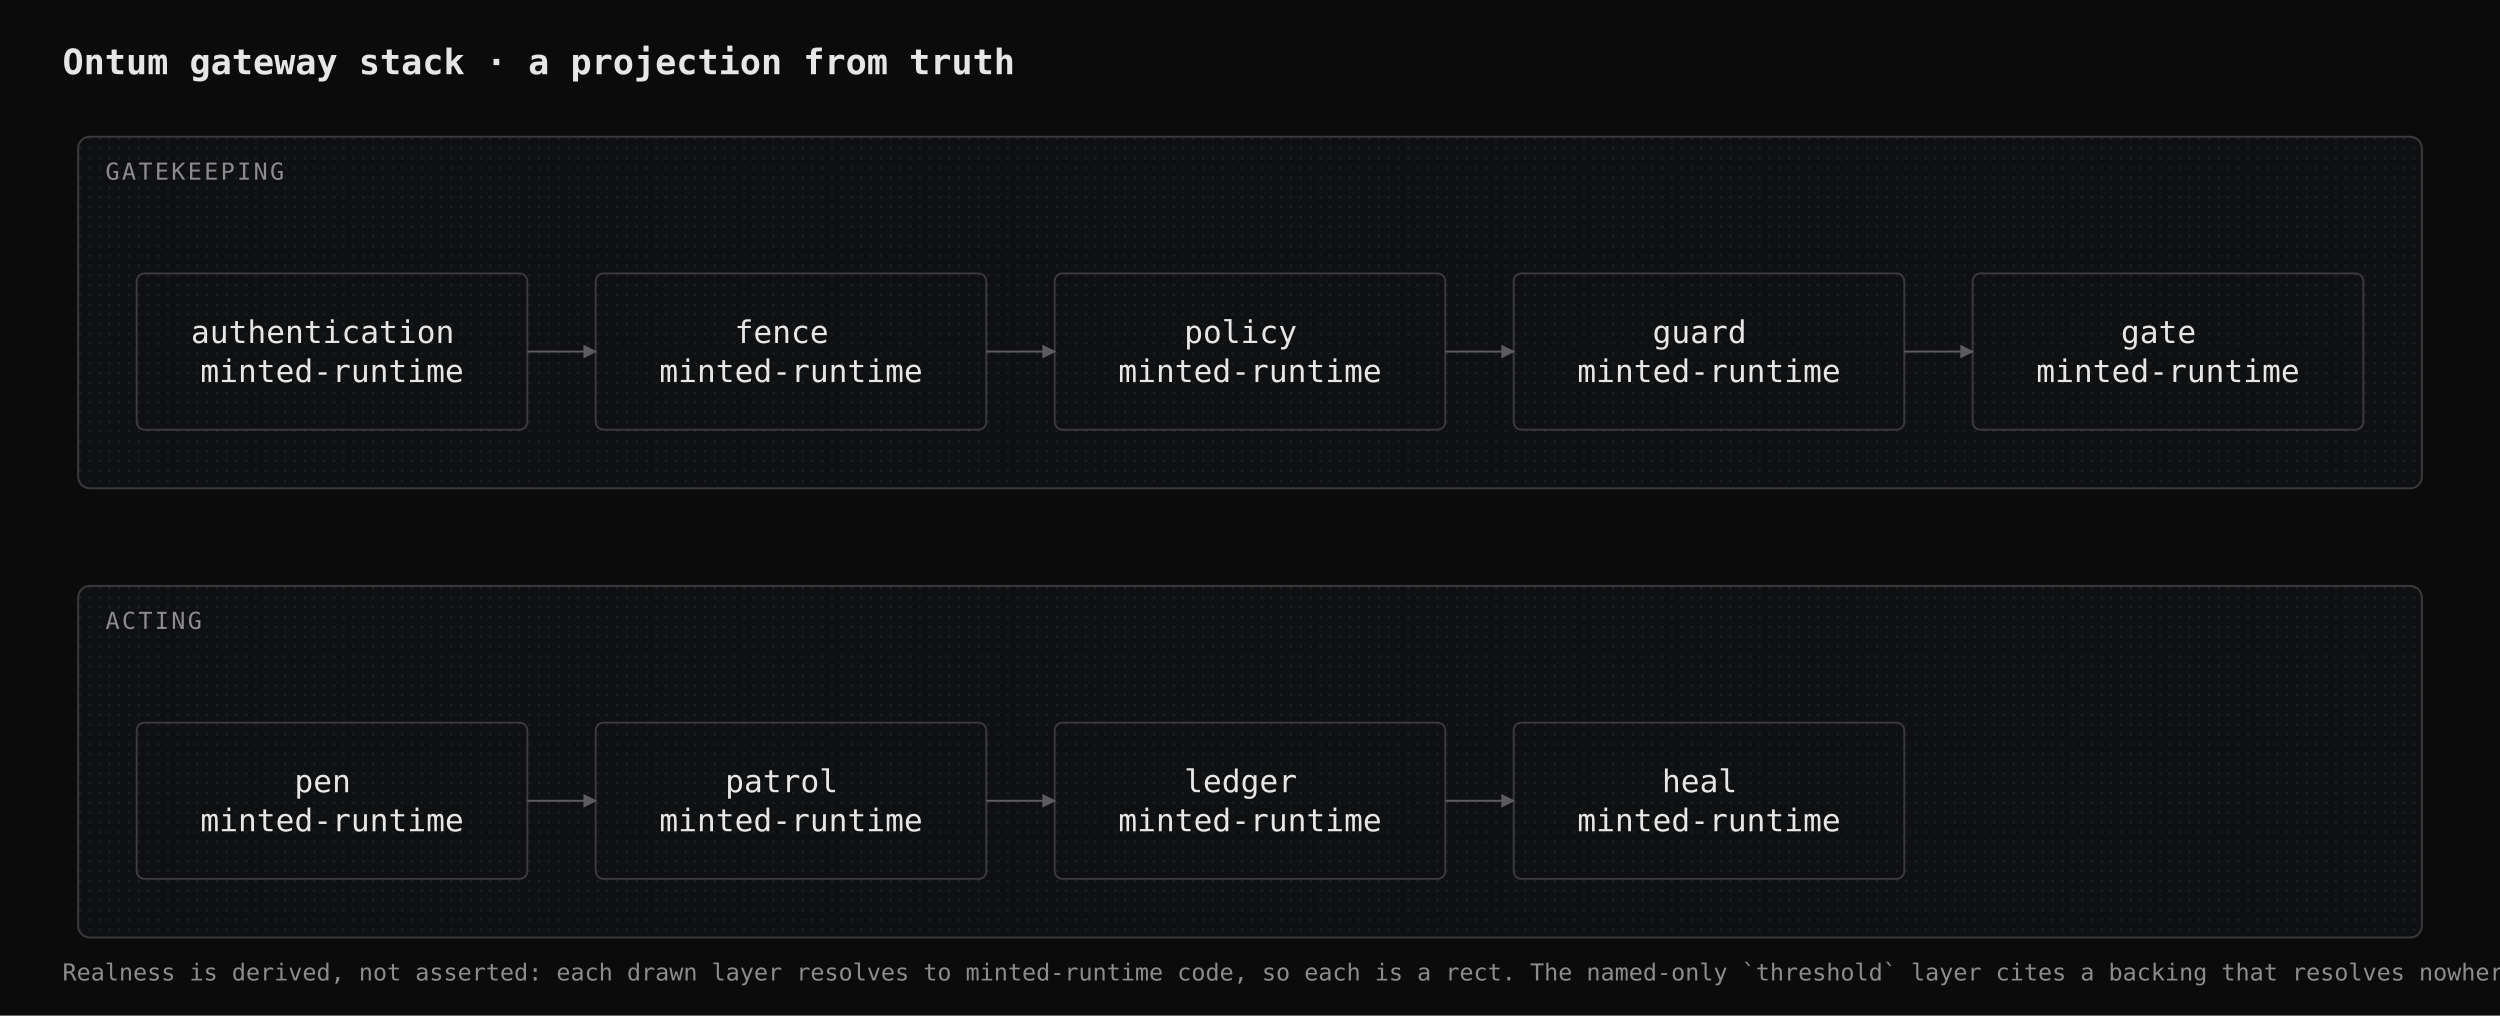
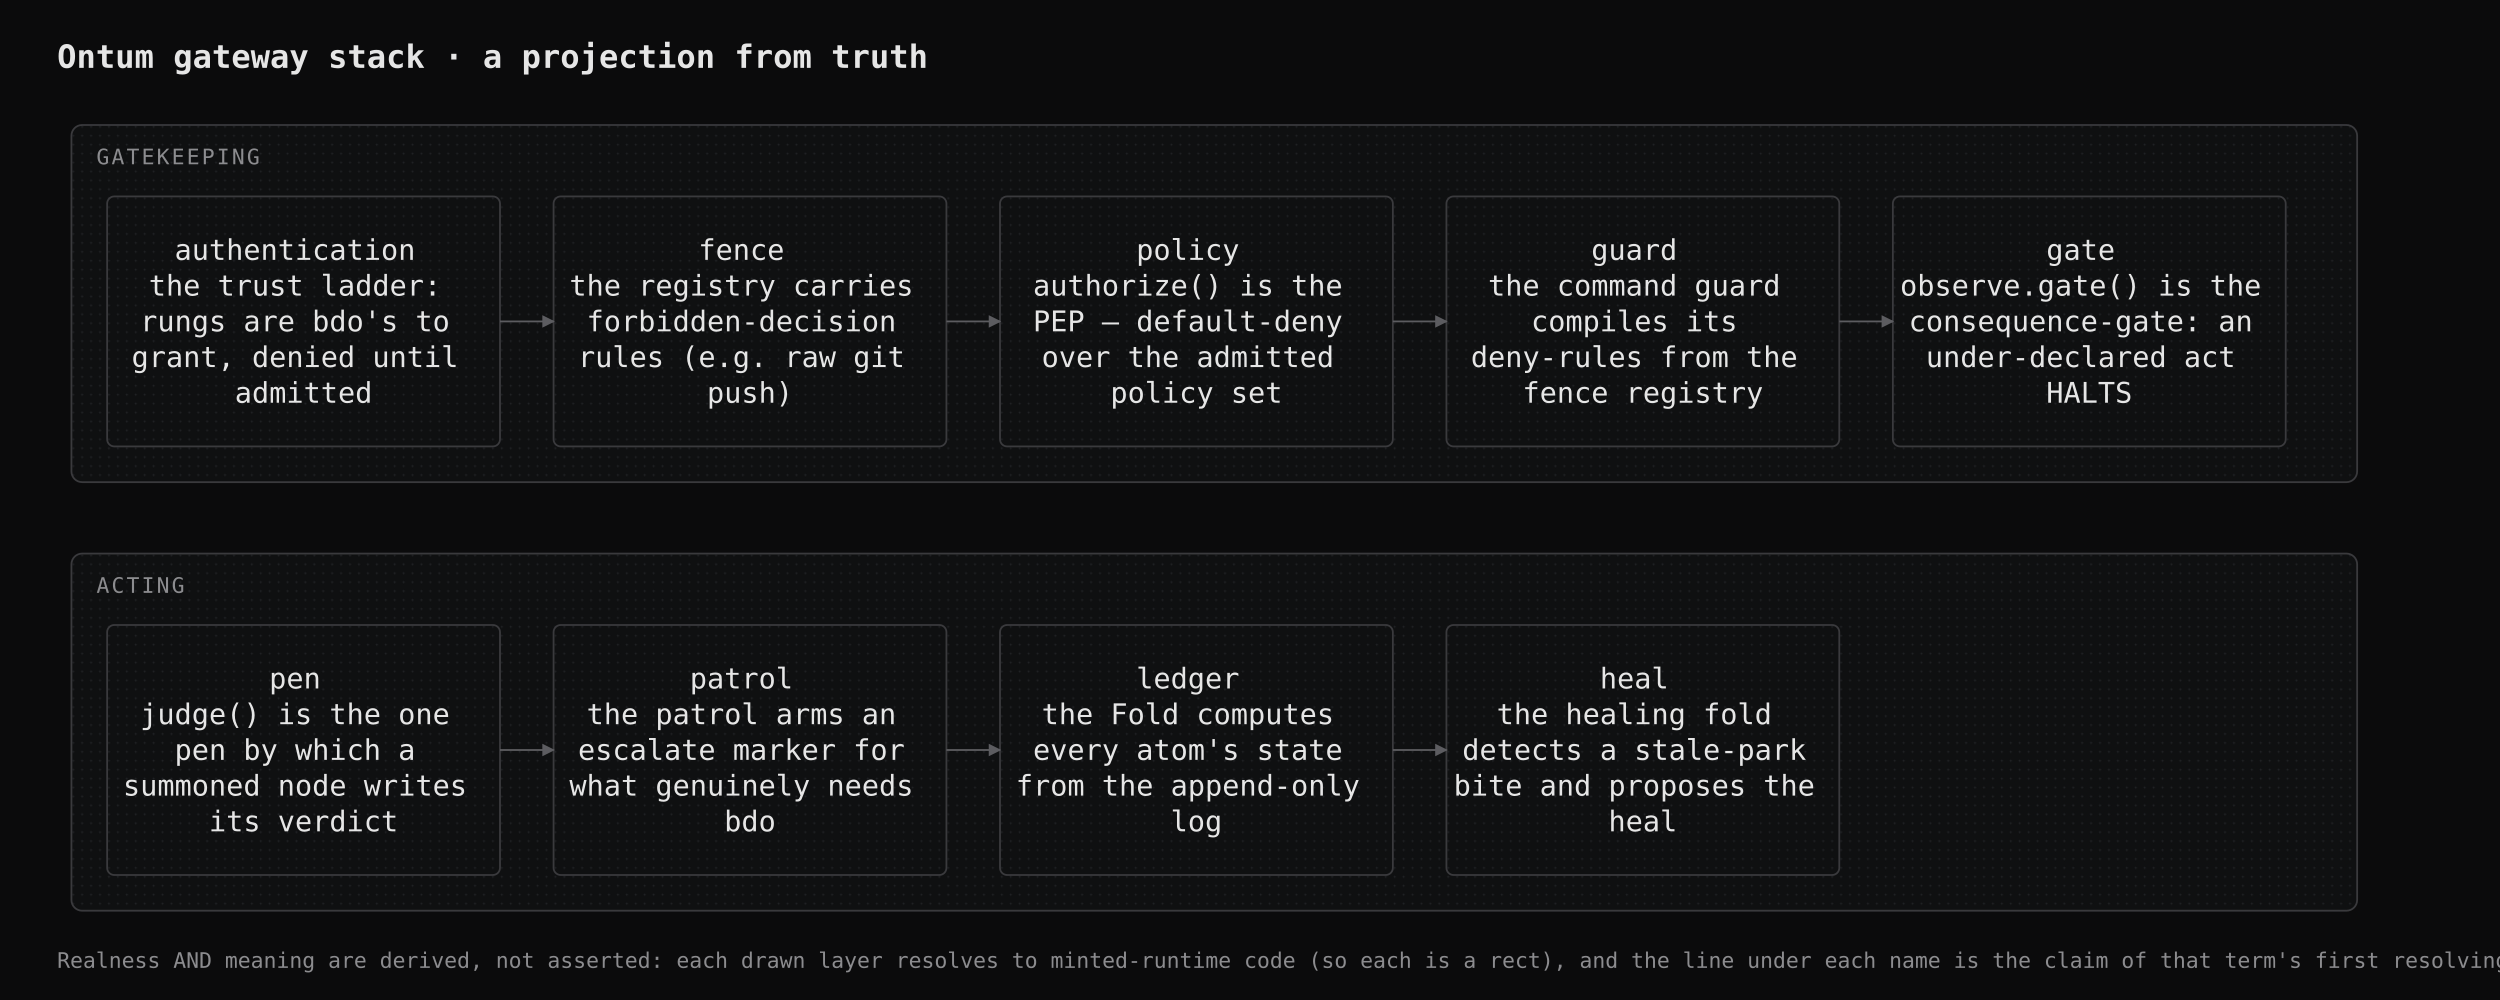
- <svg xmlns="http://www.w3.org/2000/svg" viewBox="0 0 1280 520" width="1280" height="520">
-   <rect width="1280" height="520" fill="#0B0B0C" />
+ <svg xmlns="http://www.w3.org/2000/svg" viewBox="0 0 1400 560" width="1400" height="560">
+   <rect width="1400" height="560" fill="#0B0B0C" />
  <defs>
    <pattern id="halftone" x="0" y="0" width="5" height="5" patternUnits="userSpaceOnUse">
      <rect width="5" height="5" fill="#0F1011" />
      <circle cx="1" cy="1" r="0.6" fill="#1F2123" />
    </pattern>
    <filter id="glow-cool" x="-50%" y="-50%" width="200%" height="200%">
      <feDropShadow dx="0" dy="0" stdDeviation="2.6" flood-color="#5EB7A1" flood-opacity="0.6" />
    </filter>
    <filter id="glow-warm" x="-50%" y="-50%" width="200%" height="200%">
      <feDropShadow dx="0" dy="0" stdDeviation="2.6" flood-color="#C97A55" flood-opacity="0.6" />
    </filter>
    <marker id="arrow" viewBox="0 0 10 10" refX="9" refY="5" markerWidth="7" markerHeight="7" orient="auto">
      <path d="M0,0 L10,5 L0,10 z" fill="#5C5C60" />
    </marker>
  </defs>
  <text x="32" y="38" font-family="&quot;JetBrains Mono&quot;, &quot;IBM Plex Mono&quot;, &quot;Berkeley Mono&quot;, ui-monospace, &quot;Cascadia Code&quot;, &quot;Fira Code&quot;, monospace" font-size="18" font-weight="600" fill="#E6E6E6">Ontum gateway stack · a projection from truth</text>
-   <rect x="40" y="70" width="1200" height="180" rx="6" ry="6" fill="url(#halftone)" stroke="none" />
-   <rect x="40" y="300" width="1200" height="180" rx="6" ry="6" fill="url(#halftone)" stroke="none" />
-   <rect x="70" y="140" width="200" height="80" rx="4" ry="4" fill="url(#halftone)" stroke="#3A3A3D" stroke-width="1" />
+   <rect x="40" y="70" width="1280" height="200" rx="6" ry="6" fill="url(#halftone)" stroke="none" />
+   <rect x="40" y="310" width="1280" height="200" rx="6" ry="6" fill="url(#halftone)" stroke="none" />
+   <rect x="60" y="110" width="220" height="140" rx="4" ry="4" fill="url(#halftone)" stroke="#3A3A3D" stroke-width="1" />
  <text x="170.0" y="180.0" text-anchor="middle" dominant-baseline="central" font-family="&quot;JetBrains Mono&quot;, &quot;IBM Plex Mono&quot;, &quot;Berkeley Mono&quot;, ui-monospace, &quot;Cascadia Code&quot;, &quot;Fira Code&quot;, monospace" font-size="16" fill="#E6E6E6">
-     <tspan x="170.0" dy="-0.62em">authentication</tspan>
-     <tspan x="170.0" dy="1.25em">minted-runtime</tspan>
+     <tspan x="170.0" dy="-2.50em">authentication</tspan>
+     <tspan x="170.0" dy="1.25em">the trust ladder:</tspan>
+     <tspan x="170.0" dy="1.25em">rungs are bdo's to</tspan>
+     <tspan x="170.0" dy="1.25em">grant, denied until</tspan>
+     <tspan x="170.0" dy="1.25em">admitted</tspan>
  </text>
-   <rect x="305" y="140" width="200" height="80" rx="4" ry="4" fill="url(#halftone)" stroke="#3A3A3D" stroke-width="1" />
-   <text x="405.0" y="180.0" text-anchor="middle" dominant-baseline="central" font-family="&quot;JetBrains Mono&quot;, &quot;IBM Plex Mono&quot;, &quot;Berkeley Mono&quot;, ui-monospace, &quot;Cascadia Code&quot;, &quot;Fira Code&quot;, monospace" font-size="16" fill="#E6E6E6">
-     <tspan x="405.0" dy="-0.62em">fence</tspan>
-     <tspan x="405.0" dy="1.25em">minted-runtime</tspan>
+   <rect x="310" y="110" width="220" height="140" rx="4" ry="4" fill="url(#halftone)" stroke="#3A3A3D" stroke-width="1" />
+   <text x="420.0" y="180.0" text-anchor="middle" dominant-baseline="central" font-family="&quot;JetBrains Mono&quot;, &quot;IBM Plex Mono&quot;, &quot;Berkeley Mono&quot;, ui-monospace, &quot;Cascadia Code&quot;, &quot;Fira Code&quot;, monospace" font-size="16" fill="#E6E6E6">
+     <tspan x="420.0" dy="-2.50em">fence</tspan>
+     <tspan x="420.0" dy="1.25em">the registry carries</tspan>
+     <tspan x="420.0" dy="1.25em">forbidden-decision</tspan>
+     <tspan x="420.0" dy="1.25em">rules (e.g. raw git</tspan>
+     <tspan x="420.0" dy="1.25em">push)</tspan>
  </text>
-   <rect x="1010" y="140" width="200" height="80" rx="4" ry="4" fill="url(#halftone)" stroke="#3A3A3D" stroke-width="1" />
-   <text x="1110.0" y="180.0" text-anchor="middle" dominant-baseline="central" font-family="&quot;JetBrains Mono&quot;, &quot;IBM Plex Mono&quot;, &quot;Berkeley Mono&quot;, ui-monospace, &quot;Cascadia Code&quot;, &quot;Fira Code&quot;, monospace" font-size="16" fill="#E6E6E6">
-     <tspan x="1110.0" dy="-0.62em">gate</tspan>
-     <tspan x="1110.0" dy="1.25em">minted-runtime</tspan>
+   <rect x="1060" y="110" width="220" height="140" rx="4" ry="4" fill="url(#halftone)" stroke="#3A3A3D" stroke-width="1" />
+   <text x="1170.0" y="180.0" text-anchor="middle" dominant-baseline="central" font-family="&quot;JetBrains Mono&quot;, &quot;IBM Plex Mono&quot;, &quot;Berkeley Mono&quot;, ui-monospace, &quot;Cascadia Code&quot;, &quot;Fira Code&quot;, monospace" font-size="16" fill="#E6E6E6">
+     <tspan x="1170.0" dy="-2.50em">gate</tspan>
+     <tspan x="1170.0" dy="1.25em">observe.gate() is the</tspan>
+     <tspan x="1170.0" dy="1.25em">consequence-gate: an</tspan>
+     <tspan x="1170.0" dy="1.25em">under-declared act</tspan>
+     <tspan x="1170.0" dy="1.25em">HALTS</tspan>
  </text>
-   <rect x="775" y="140" width="200" height="80" rx="4" ry="4" fill="url(#halftone)" stroke="#3A3A3D" stroke-width="1" />
-   <text x="875.0" y="180.0" text-anchor="middle" dominant-baseline="central" font-family="&quot;JetBrains Mono&quot;, &quot;IBM Plex Mono&quot;, &quot;Berkeley Mono&quot;, ui-monospace, &quot;Cascadia Code&quot;, &quot;Fira Code&quot;, monospace" font-size="16" fill="#E6E6E6">
-     <tspan x="875.0" dy="-0.62em">guard</tspan>
-     <tspan x="875.0" dy="1.25em">minted-runtime</tspan>
+   <rect x="810" y="110" width="220" height="140" rx="4" ry="4" fill="url(#halftone)" stroke="#3A3A3D" stroke-width="1" />
+   <text x="920.0" y="180.0" text-anchor="middle" dominant-baseline="central" font-family="&quot;JetBrains Mono&quot;, &quot;IBM Plex Mono&quot;, &quot;Berkeley Mono&quot;, ui-monospace, &quot;Cascadia Code&quot;, &quot;Fira Code&quot;, monospace" font-size="16" fill="#E6E6E6">
+     <tspan x="920.0" dy="-2.50em">guard</tspan>
+     <tspan x="920.0" dy="1.25em">the command guard</tspan>
+     <tspan x="920.0" dy="1.25em">compiles its</tspan>
+     <tspan x="920.0" dy="1.25em">deny-rules from the</tspan>
+     <tspan x="920.0" dy="1.25em">fence registry</tspan>
  </text>
-   <rect x="775" y="370" width="200" height="80" rx="4" ry="4" fill="url(#halftone)" stroke="#3A3A3D" stroke-width="1" />
-   <text x="875.0" y="410.0" text-anchor="middle" dominant-baseline="central" font-family="&quot;JetBrains Mono&quot;, &quot;IBM Plex Mono&quot;, &quot;Berkeley Mono&quot;, ui-monospace, &quot;Cascadia Code&quot;, &quot;Fira Code&quot;, monospace" font-size="16" fill="#E6E6E6">
-     <tspan x="875.0" dy="-0.62em">heal</tspan>
-     <tspan x="875.0" dy="1.25em">minted-runtime</tspan>
+   <rect x="810" y="350" width="220" height="140" rx="4" ry="4" fill="url(#halftone)" stroke="#3A3A3D" stroke-width="1" />
+   <text x="920.0" y="420.0" text-anchor="middle" dominant-baseline="central" font-family="&quot;JetBrains Mono&quot;, &quot;IBM Plex Mono&quot;, &quot;Berkeley Mono&quot;, ui-monospace, &quot;Cascadia Code&quot;, &quot;Fira Code&quot;, monospace" font-size="16" fill="#E6E6E6">
+     <tspan x="920.0" dy="-2.50em">heal</tspan>
+     <tspan x="920.0" dy="1.25em">the healing fold</tspan>
+     <tspan x="920.0" dy="1.25em">detects a stale-park</tspan>
+     <tspan x="920.0" dy="1.25em">bite and proposes the</tspan>
+     <tspan x="920.0" dy="1.25em">heal</tspan>
  </text>
-   <rect x="540" y="370" width="200" height="80" rx="4" ry="4" fill="url(#halftone)" stroke="#3A3A3D" stroke-width="1" />
-   <text x="640.0" y="410.0" text-anchor="middle" dominant-baseline="central" font-family="&quot;JetBrains Mono&quot;, &quot;IBM Plex Mono&quot;, &quot;Berkeley Mono&quot;, ui-monospace, &quot;Cascadia Code&quot;, &quot;Fira Code&quot;, monospace" font-size="16" fill="#E6E6E6">
-     <tspan x="640.0" dy="-0.62em">ledger</tspan>
-     <tspan x="640.0" dy="1.25em">minted-runtime</tspan>
+   <rect x="560" y="350" width="220" height="140" rx="4" ry="4" fill="url(#halftone)" stroke="#3A3A3D" stroke-width="1" />
+   <text x="670.0" y="420.0" text-anchor="middle" dominant-baseline="central" font-family="&quot;JetBrains Mono&quot;, &quot;IBM Plex Mono&quot;, &quot;Berkeley Mono&quot;, ui-monospace, &quot;Cascadia Code&quot;, &quot;Fira Code&quot;, monospace" font-size="16" fill="#E6E6E6">
+     <tspan x="670.0" dy="-2.50em">ledger</tspan>
+     <tspan x="670.0" dy="1.25em">the Fold computes</tspan>
+     <tspan x="670.0" dy="1.25em">every atom's state</tspan>
+     <tspan x="670.0" dy="1.25em">from the append-only</tspan>
+     <tspan x="670.0" dy="1.25em">log</tspan>
  </text>
-   <rect x="305" y="370" width="200" height="80" rx="4" ry="4" fill="url(#halftone)" stroke="#3A3A3D" stroke-width="1" />
-   <text x="405.0" y="410.0" text-anchor="middle" dominant-baseline="central" font-family="&quot;JetBrains Mono&quot;, &quot;IBM Plex Mono&quot;, &quot;Berkeley Mono&quot;, ui-monospace, &quot;Cascadia Code&quot;, &quot;Fira Code&quot;, monospace" font-size="16" fill="#E6E6E6">
-     <tspan x="405.0" dy="-0.62em">patrol</tspan>
-     <tspan x="405.0" dy="1.25em">minted-runtime</tspan>
+   <rect x="310" y="350" width="220" height="140" rx="4" ry="4" fill="url(#halftone)" stroke="#3A3A3D" stroke-width="1" />
+   <text x="420.0" y="420.0" text-anchor="middle" dominant-baseline="central" font-family="&quot;JetBrains Mono&quot;, &quot;IBM Plex Mono&quot;, &quot;Berkeley Mono&quot;, ui-monospace, &quot;Cascadia Code&quot;, &quot;Fira Code&quot;, monospace" font-size="16" fill="#E6E6E6">
+     <tspan x="420.0" dy="-2.50em">patrol</tspan>
+     <tspan x="420.0" dy="1.25em">the patrol arms an</tspan>
+     <tspan x="420.0" dy="1.25em">escalate marker for</tspan>
+     <tspan x="420.0" dy="1.25em">what genuinely needs</tspan>
+     <tspan x="420.0" dy="1.25em">bdo</tspan>
  </text>
-   <rect x="70" y="370" width="200" height="80" rx="4" ry="4" fill="url(#halftone)" stroke="#3A3A3D" stroke-width="1" />
-   <text x="170.0" y="410.0" text-anchor="middle" dominant-baseline="central" font-family="&quot;JetBrains Mono&quot;, &quot;IBM Plex Mono&quot;, &quot;Berkeley Mono&quot;, ui-monospace, &quot;Cascadia Code&quot;, &quot;Fira Code&quot;, monospace" font-size="16" fill="#E6E6E6">
-     <tspan x="170.0" dy="-0.62em">pen</tspan>
-     <tspan x="170.0" dy="1.25em">minted-runtime</tspan>
+   <rect x="60" y="350" width="220" height="140" rx="4" ry="4" fill="url(#halftone)" stroke="#3A3A3D" stroke-width="1" />
+   <text x="170.0" y="420.0" text-anchor="middle" dominant-baseline="central" font-family="&quot;JetBrains Mono&quot;, &quot;IBM Plex Mono&quot;, &quot;Berkeley Mono&quot;, ui-monospace, &quot;Cascadia Code&quot;, &quot;Fira Code&quot;, monospace" font-size="16" fill="#E6E6E6">
+     <tspan x="170.0" dy="-2.50em">pen</tspan>
+     <tspan x="170.0" dy="1.25em">judge() is the one</tspan>
+     <tspan x="170.0" dy="1.25em">pen by which a</tspan>
+     <tspan x="170.0" dy="1.25em">summoned node writes</tspan>
+     <tspan x="170.0" dy="1.25em">its verdict</tspan>
  </text>
-   <rect x="540" y="140" width="200" height="80" rx="4" ry="4" fill="url(#halftone)" stroke="#3A3A3D" stroke-width="1" />
-   <text x="640.0" y="180.0" text-anchor="middle" dominant-baseline="central" font-family="&quot;JetBrains Mono&quot;, &quot;IBM Plex Mono&quot;, &quot;Berkeley Mono&quot;, ui-monospace, &quot;Cascadia Code&quot;, &quot;Fira Code&quot;, monospace" font-size="16" fill="#E6E6E6">
-     <tspan x="640.0" dy="-0.62em">policy</tspan>
-     <tspan x="640.0" dy="1.25em">minted-runtime</tspan>
+   <rect x="560" y="110" width="220" height="140" rx="4" ry="4" fill="url(#halftone)" stroke="#3A3A3D" stroke-width="1" />
+   <text x="670.0" y="180.0" text-anchor="middle" dominant-baseline="central" font-family="&quot;JetBrains Mono&quot;, &quot;IBM Plex Mono&quot;, &quot;Berkeley Mono&quot;, ui-monospace, &quot;Cascadia Code&quot;, &quot;Fira Code&quot;, monospace" font-size="16" fill="#E6E6E6">
+     <tspan x="670.0" dy="-2.50em">policy</tspan>
+     <tspan x="670.0" dy="1.25em">authorize() is the</tspan>
+     <tspan x="670.0" dy="1.25em">PEP — default-deny</tspan>
+     <tspan x="670.0" dy="1.25em">over the admitted</tspan>
+     <tspan x="670.0" dy="1.25em">policy set</tspan>
  </text>
-   <line x1="270.0" y1="180.0" x2="305.0" y2="180.0" stroke="#5C5C60" stroke-width="1" marker-end="url(#arrow)" />
-   <line x1="505.0" y1="180.0" x2="540.0" y2="180.0" stroke="#5C5C60" stroke-width="1" marker-end="url(#arrow)" />
-   <line x1="740.0" y1="180.0" x2="775.0" y2="180.0" stroke="#5C5C60" stroke-width="1" marker-end="url(#arrow)" />
-   <line x1="975.0" y1="180.0" x2="1010.0" y2="180.0" stroke="#5C5C60" stroke-width="1" marker-end="url(#arrow)" />
-   <line x1="270.0" y1="410.0" x2="305.0" y2="410.0" stroke="#5C5C60" stroke-width="1" marker-end="url(#arrow)" />
-   <line x1="505.0" y1="410.0" x2="540.0" y2="410.0" stroke="#5C5C60" stroke-width="1" marker-end="url(#arrow)" />
-   <line x1="740.0" y1="410.0" x2="775.0" y2="410.0" stroke="#5C5C60" stroke-width="1" marker-end="url(#arrow)" />
-   <rect x="40" y="70" width="1200" height="180" rx="6" ry="6" fill="none" stroke="#3A3A3D" stroke-width="1" />
+   <line x1="280.0" y1="180.0" x2="310.0" y2="180.0" stroke="#5C5C60" stroke-width="1" marker-end="url(#arrow)" />
+   <line x1="530.0" y1="180.0" x2="560.0" y2="180.0" stroke="#5C5C60" stroke-width="1" marker-end="url(#arrow)" />
+   <line x1="780.0" y1="180.0" x2="810.0" y2="180.0" stroke="#5C5C60" stroke-width="1" marker-end="url(#arrow)" />
+   <line x1="1030.0" y1="180.0" x2="1060.0" y2="180.0" stroke="#5C5C60" stroke-width="1" marker-end="url(#arrow)" />
+   <line x1="280.0" y1="420.0" x2="310.0" y2="420.0" stroke="#5C5C60" stroke-width="1" marker-end="url(#arrow)" />
+   <line x1="530.0" y1="420.0" x2="560.0" y2="420.0" stroke="#5C5C60" stroke-width="1" marker-end="url(#arrow)" />
+   <line x1="780.0" y1="420.0" x2="810.0" y2="420.0" stroke="#5C5C60" stroke-width="1" marker-end="url(#arrow)" />
+   <rect x="40" y="70" width="1280" height="200" rx="6" ry="6" fill="none" stroke="#3A3A3D" stroke-width="1" />
  <text x="54" y="92" text-anchor="start" font-family="&quot;JetBrains Mono&quot;, &quot;IBM Plex Mono&quot;, &quot;Berkeley Mono&quot;, ui-monospace, &quot;Cascadia Code&quot;, &quot;Fira Code&quot;, monospace" font-size="12" fill="#8C8C8F" letter-spacing="1.2">GATEKEEPING</text>
-   <rect x="40" y="300" width="1200" height="180" rx="6" ry="6" fill="none" stroke="#3A3A3D" stroke-width="1" />
-   <text x="54" y="322" text-anchor="start" font-family="&quot;JetBrains Mono&quot;, &quot;IBM Plex Mono&quot;, &quot;Berkeley Mono&quot;, ui-monospace, &quot;Cascadia Code&quot;, &quot;Fira Code&quot;, monospace" font-size="12" fill="#8C8C8F" letter-spacing="1.2">ACTING</text>
-   <text x="32" y="502" font-family="&quot;JetBrains Mono&quot;, &quot;IBM Plex Mono&quot;, &quot;Berkeley Mono&quot;, ui-monospace, &quot;Cascadia Code&quot;, &quot;Fira Code&quot;, monospace" font-size="12" fill="#8C8C8F">Realness is derived, not asserted: each drawn layer resolves to minted-runtime code, so each is a rect. The named-only `threshold` layer cites a backing that resolves nowhere — refused as a gap, dropped not drawn — so the stack flow breaks where it would sit. A fold over committed bytes (term_economy.py), never a second source of truth.</text>
+   <rect x="40" y="310" width="1280" height="200" rx="6" ry="6" fill="none" stroke="#3A3A3D" stroke-width="1" />
+   <text x="54" y="332" text-anchor="start" font-family="&quot;JetBrains Mono&quot;, &quot;IBM Plex Mono&quot;, &quot;Berkeley Mono&quot;, ui-monospace, &quot;Cascadia Code&quot;, &quot;Fira Code&quot;, monospace" font-size="12" fill="#8C8C8F" letter-spacing="1.2">ACTING</text>
+   <text x="32" y="542" font-family="&quot;JetBrains Mono&quot;, &quot;IBM Plex Mono&quot;, &quot;Berkeley Mono&quot;, ui-monospace, &quot;Cascadia Code&quot;, &quot;Fira Code&quot;, monospace" font-size="12" fill="#8C8C8F">Realness AND meaning are derived, not asserted: each drawn layer resolves to minted-runtime code (so each is a rect), and the line under each name is the claim of that term's first resolving citation — read from records, so fence/heal/pen read truthfully instead of as a generic gateway. The named-only `threshold` layer cites a backing that resolves nowhere — refused as a gap, dropped not drawn — so the stack flow breaks where it would sit. A fold over committed bytes (term_economy.py), never a second source of truth.</text>
</svg>
